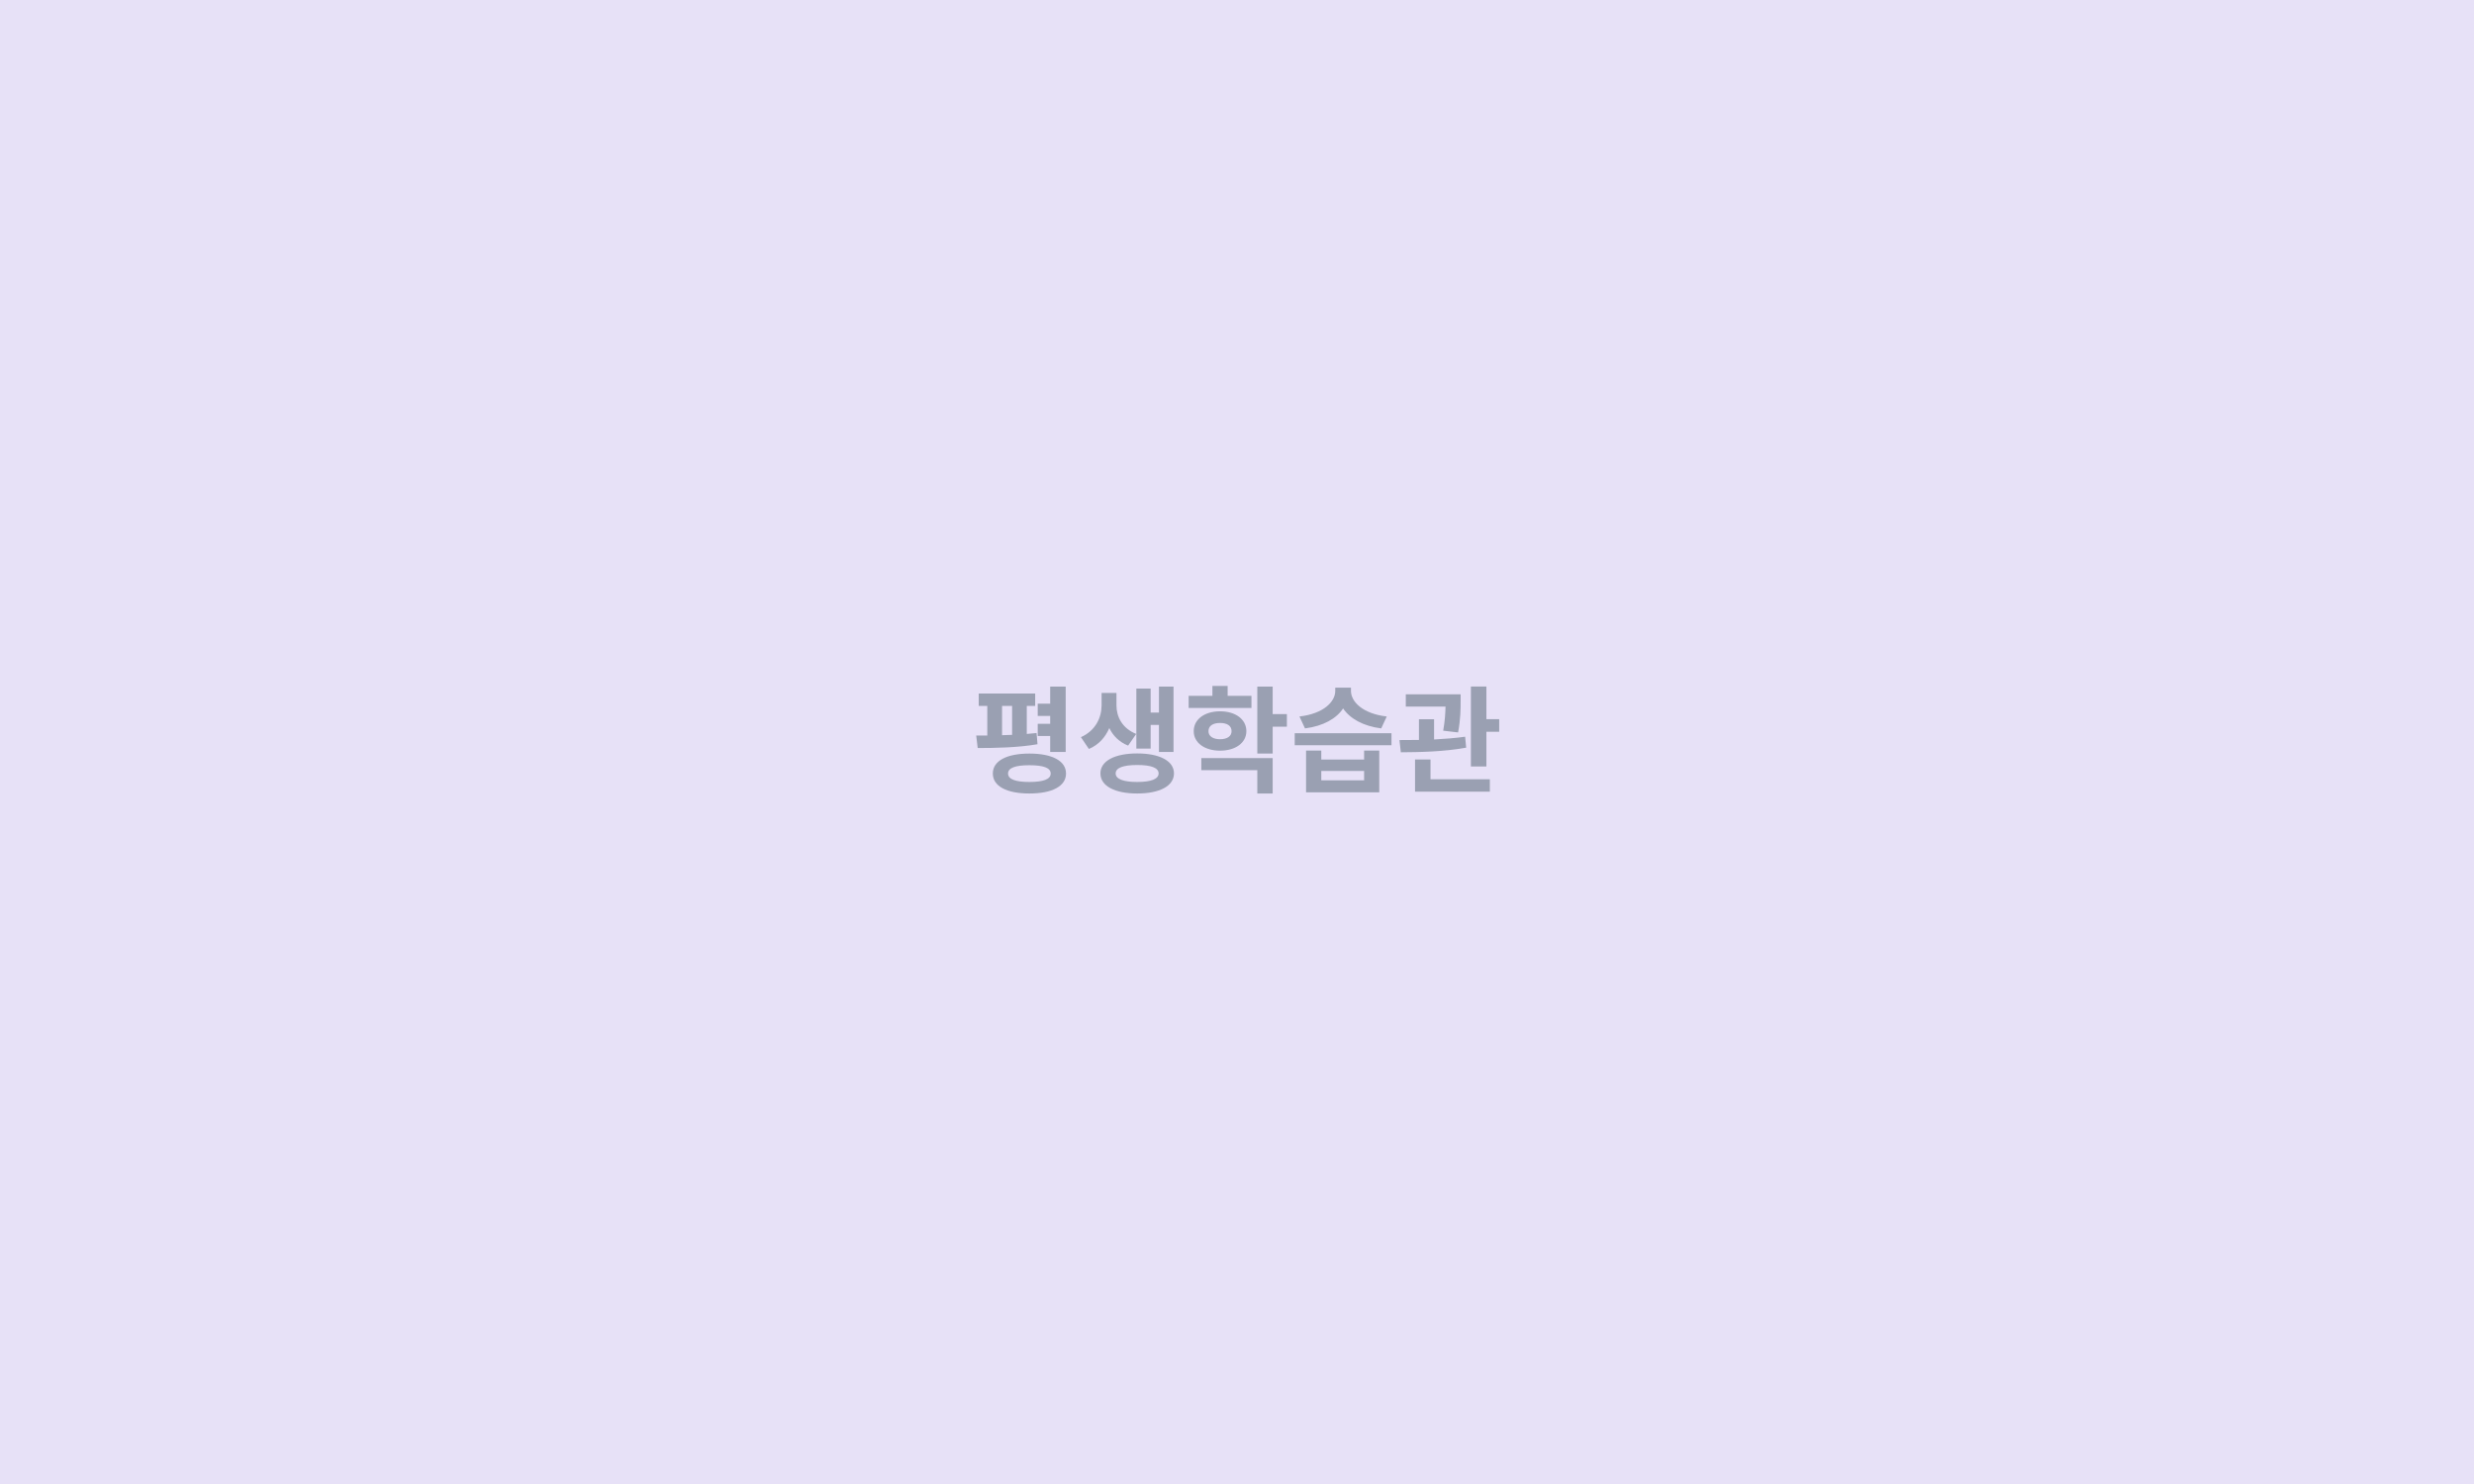
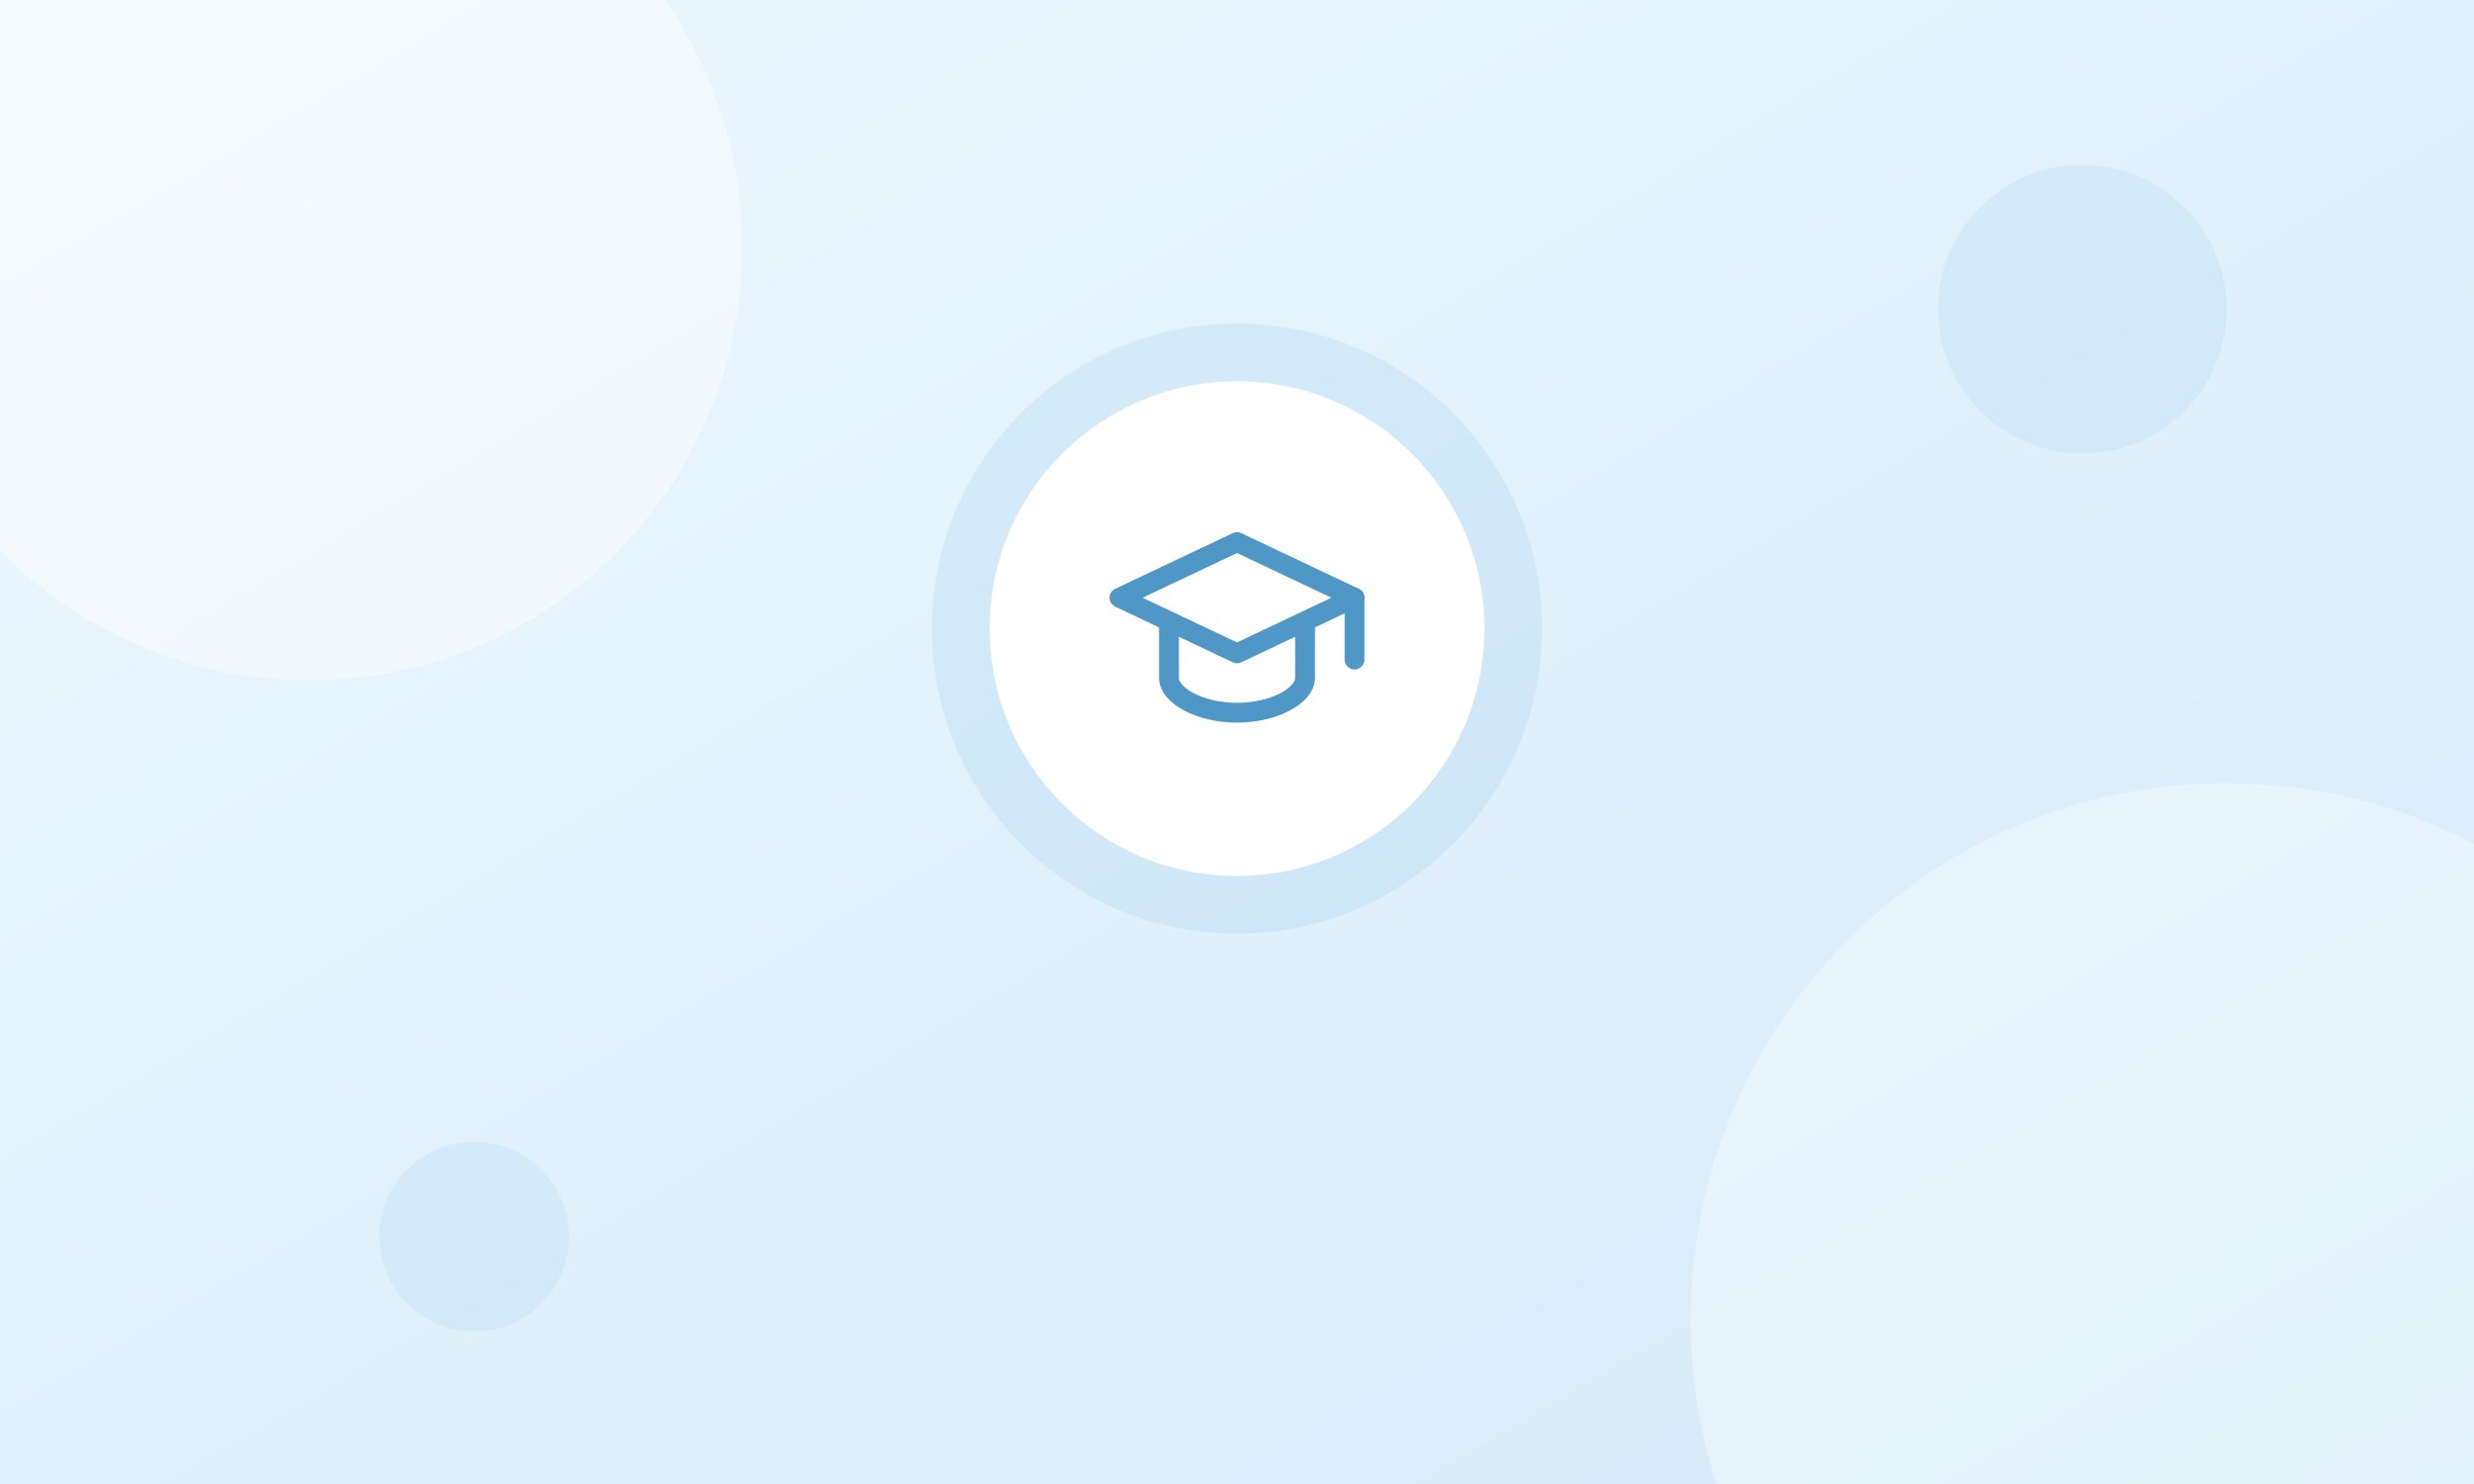
<svg xmlns="http://www.w3.org/2000/svg" width="1200" height="720" viewBox="0 0 1200 720" role="img" aria-label="평생학습관 기본 이미지">
-   <rect width="1200" height="720" fill="#E7E1F7" />
-   <text x="600" y="380" text-anchor="middle" font-family="sans-serif" font-size="56" font-weight="700" fill="#5B6B7A" opacity="0.55">평생학습관</text>
+   <defs>
+     <linearGradient id="bg" x1="0" y1="0" x2="1" y2="1">
+       <stop offset="0" stop-color="#EEF8FF" />
+       <stop offset="1" stop-color="#D4EAF8" />
+     </linearGradient>
+   </defs>
+   <rect width="1200" height="720" fill="url(#bg)" />
+   <circle cx="150" cy="120" r="210" fill="#FFFFFF" opacity="0.45" />
+   <circle cx="1080" cy="640" r="260" fill="#FFFFFF" opacity="0.35" />
+   <circle cx="1010" cy="150" r="70" fill="#92C9EC" opacity="0.18" />
+   <circle cx="230" cy="600" r="46" fill="#92C9EC" opacity="0.18" />
+   <circle cx="600" cy="305" r="148" fill="#92C9EC" opacity="0.22" />
+   <circle cx="600" cy="305" r="120" fill="#FFFFFF" />
+   <g transform="translate(528.0 233.0) scale(6)" fill="none" stroke="#4F97C7" stroke-width="1.6" stroke-linecap="round" stroke-linejoin="round">
+     <path d="M2.5 9.5 12 5l9.5 4.5L12 14z" />
+     <path d="M6.5 11.8V16c0 1.4 2.5 2.8 5.5 2.8s5.5-1.4 5.5-2.8v-4.2" />
+     <path d="M21.5 9.5v5" />
+   </g>
</svg>
